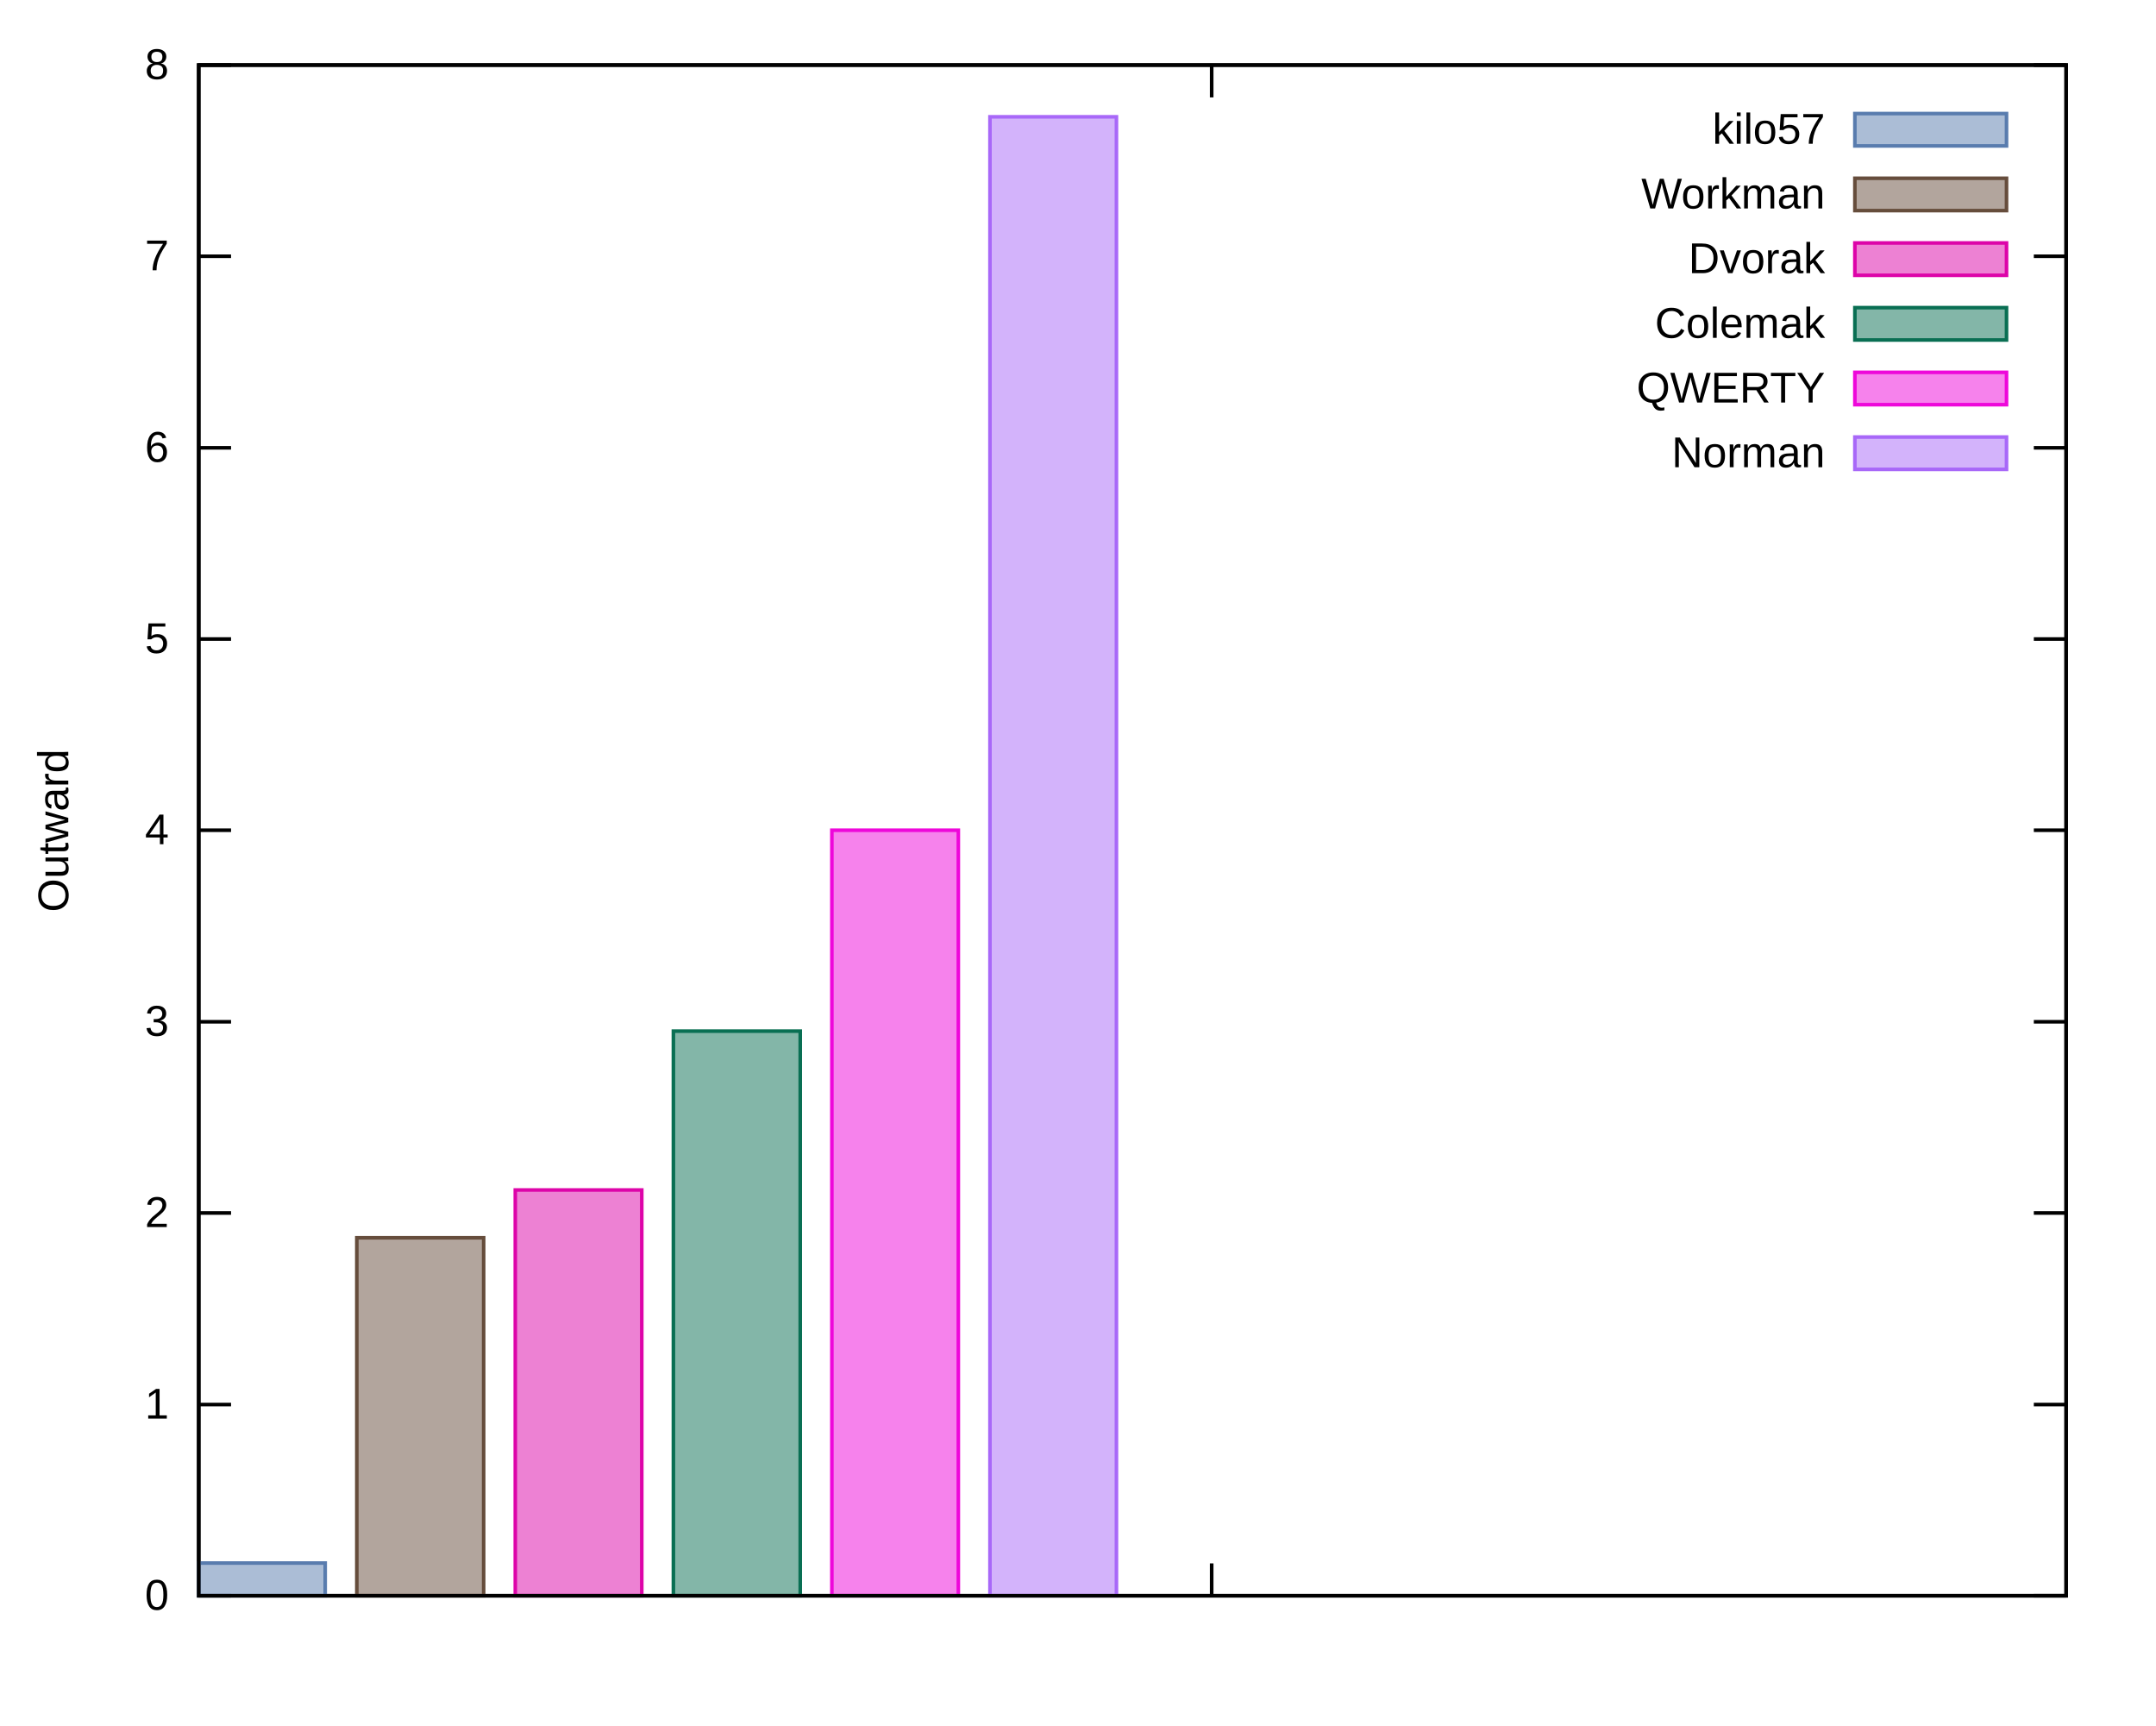
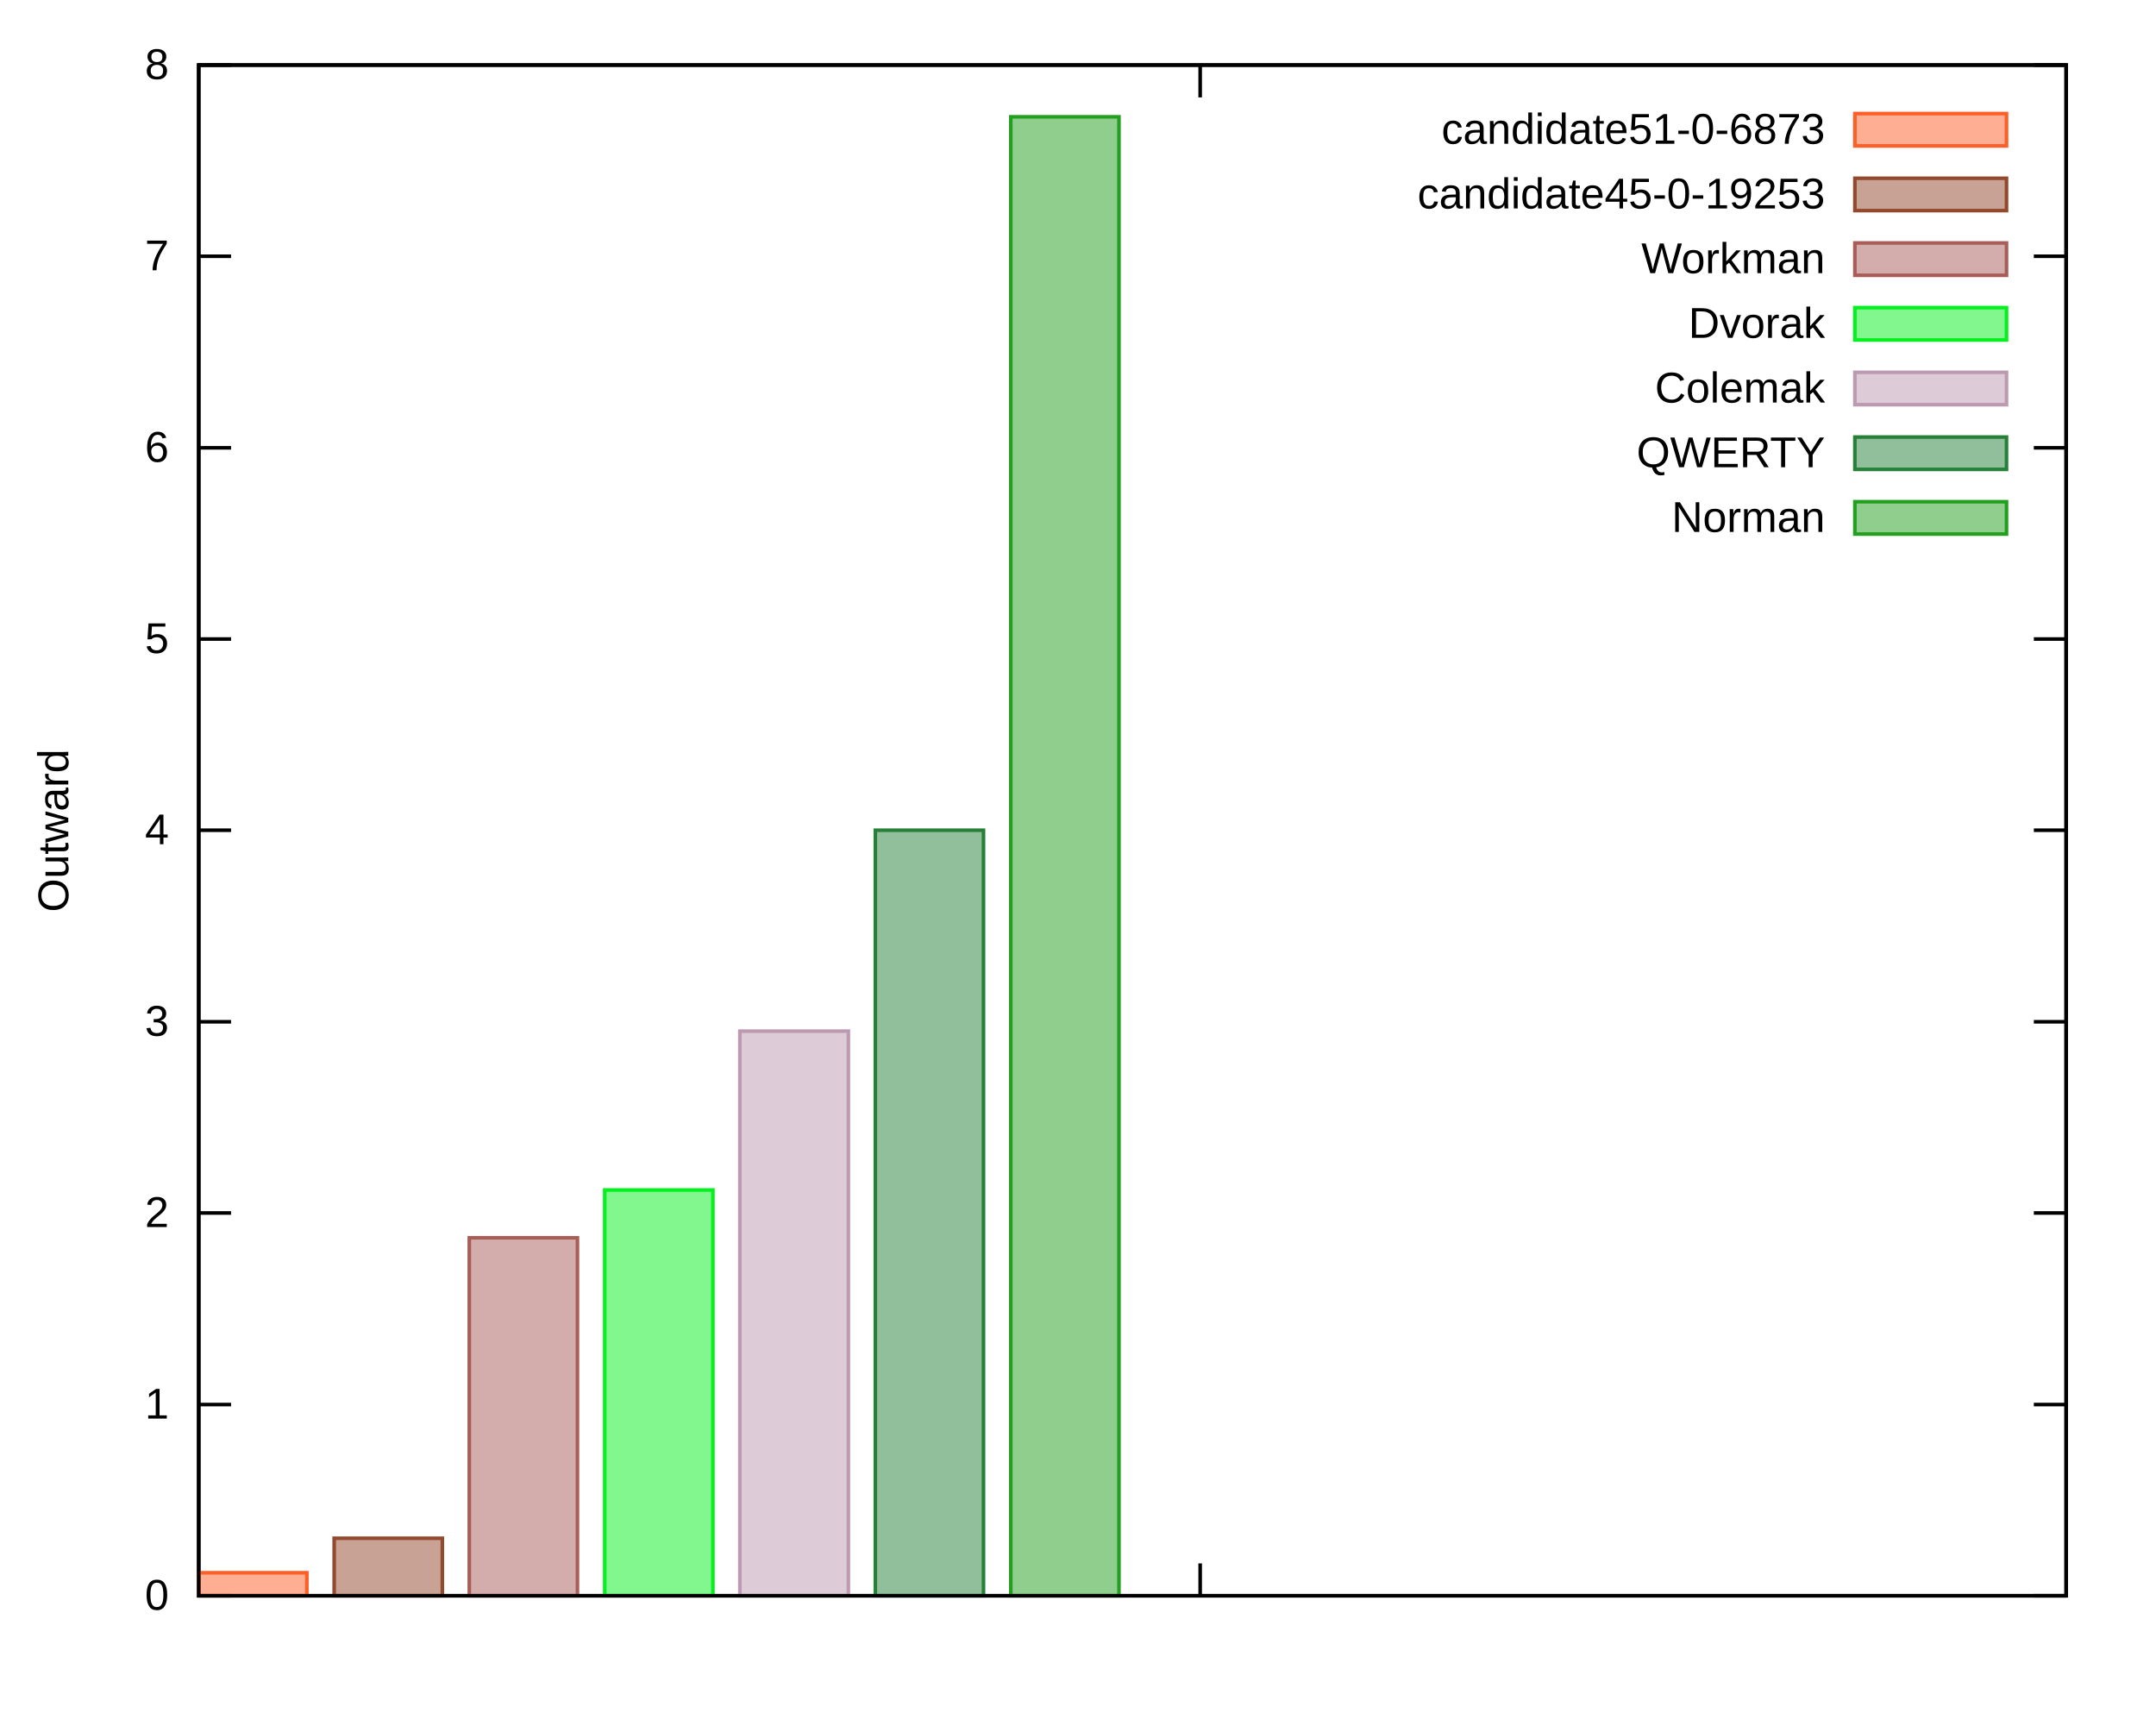
<svg xmlns="http://www.w3.org/2000/svg" xmlns:xlink="http://www.w3.org/1999/xlink" width="600" height="480" viewBox="0 0 600 480">
  <g id="gnuplot_canvas">
    <rect x="0" y="0" width="600" height="480" fill="none" />
    <defs>
      <circle id="gpDot" r="0.5" stroke-width="0.5" stroke="currentColor" />
      <path id="gpPt0" stroke-width="0.222" stroke="currentColor" d="M-1,0 h2 M0,-1 v2" />
      <path id="gpPt1" stroke-width="0.222" stroke="currentColor" d="M-1,-1 L1,1 M1,-1 L-1,1" />
      <path id="gpPt2" stroke-width="0.222" stroke="currentColor" d="M-1,0 L1,0 M0,-1 L0,1 M-1,-1 L1,1 M-1,1 L1,-1" />
      <rect id="gpPt3" stroke-width="0.222" stroke="currentColor" x="-1" y="-1" width="2" height="2" />
      <rect id="gpPt4" stroke-width="0.222" stroke="currentColor" fill="currentColor" x="-1" y="-1" width="2" height="2" />
      <circle id="gpPt5" stroke-width="0.222" stroke="currentColor" cx="0" cy="0" r="1" />
      <use xlink:href="#gpPt5" id="gpPt6" fill="currentColor" stroke="none" />
      <path id="gpPt7" stroke-width="0.222" stroke="currentColor" d="M0,-1.33 L-1.33,0.67 L1.33,0.67 z" />
      <use xlink:href="#gpPt7" id="gpPt8" fill="currentColor" stroke="none" />
      <use xlink:href="#gpPt7" id="gpPt9" stroke="currentColor" transform="rotate(180)" />
      <use xlink:href="#gpPt9" id="gpPt10" fill="currentColor" stroke="none" />
      <use xlink:href="#gpPt3" id="gpPt11" stroke="currentColor" transform="rotate(45)" />
      <use xlink:href="#gpPt11" id="gpPt12" fill="currentColor" stroke="none" />
      <path id="gpPt13" stroke-width="0.222" stroke="currentColor" d="M0,1.330 L1.265,0.411 L0.782,-1.067 L-0.782,-1.076 L-1.265,0.411 z" />
      <use xlink:href="#gpPt13" id="gpPt14" fill="currentColor" stroke="none" />
      <filter id="textbox" filterUnits="objectBoundingBox" x="0" y="0" height="1" width="1">
        <feFlood flood-color="white" flood-opacity="1" result="bgnd" />
        <feComposite in="SourceGraphic" in2="bgnd" operator="atop" />
      </filter>
      <filter id="greybox" filterUnits="objectBoundingBox" x="0" y="0" height="1" width="1">
        <feFlood flood-color="lightgrey" flood-opacity="1" result="grey" />
        <feComposite in="SourceGraphic" in2="grey" operator="atop" />
      </filter>
    </defs>
    <g fill="none" color="white" stroke="currentColor" stroke-width="1.00" stroke-linecap="butt" stroke-linejoin="miter">
</g>
    <g fill="none" color="black" stroke="currentColor" stroke-width="1.00" stroke-linecap="butt" stroke-linejoin="miter">
      <path stroke="black" d="M55.3,444.0 L64.3,444.0 M575.0,444.0 L566.0,444.0  " />
      <g transform="translate(47.0,447.9)" stroke="none" fill="black" font-family="Arial" font-size="12.00" text-anchor="end">
        <text>
          <tspan font-family="Arial"> 0</tspan>
        </text>
      </g>
    </g>
    <g fill="none" color="black" stroke="currentColor" stroke-width="1.00" stroke-linecap="butt" stroke-linejoin="miter">
      <path stroke="black" d="M55.3,390.8 L64.3,390.8 M575.0,390.8 L566.0,390.8  " />
      <g transform="translate(47.0,394.7)" stroke="none" fill="black" font-family="Arial" font-size="12.00" text-anchor="end">
        <text>
          <tspan font-family="Arial"> 1</tspan>
        </text>
      </g>
    </g>
    <g fill="none" color="black" stroke="currentColor" stroke-width="1.00" stroke-linecap="butt" stroke-linejoin="miter">
      <path stroke="black" d="M55.3,337.5 L64.3,337.5 M575.0,337.5 L566.0,337.5  " />
      <g transform="translate(47.0,341.4)" stroke="none" fill="black" font-family="Arial" font-size="12.00" text-anchor="end">
        <text>
          <tspan font-family="Arial"> 2</tspan>
        </text>
      </g>
    </g>
    <g fill="none" color="black" stroke="currentColor" stroke-width="1.00" stroke-linecap="butt" stroke-linejoin="miter">
      <path stroke="black" d="M55.3,284.3 L64.3,284.3 M575.0,284.3 L566.0,284.3  " />
      <g transform="translate(47.0,288.2)" stroke="none" fill="black" font-family="Arial" font-size="12.00" text-anchor="end">
        <text>
          <tspan font-family="Arial"> 3</tspan>
        </text>
      </g>
    </g>
    <g fill="none" color="black" stroke="currentColor" stroke-width="1.00" stroke-linecap="butt" stroke-linejoin="miter">
      <path stroke="black" d="M55.3,231.0 L64.3,231.0 M575.0,231.0 L566.0,231.0  " />
      <g transform="translate(47.0,234.9)" stroke="none" fill="black" font-family="Arial" font-size="12.00" text-anchor="end">
        <text>
          <tspan font-family="Arial"> 4</tspan>
        </text>
      </g>
    </g>
    <g fill="none" color="black" stroke="currentColor" stroke-width="1.00" stroke-linecap="butt" stroke-linejoin="miter">
      <path stroke="black" d="M55.3,177.8 L64.3,177.8 M575.0,177.8 L566.0,177.8  " />
      <g transform="translate(47.0,181.7)" stroke="none" fill="black" font-family="Arial" font-size="12.00" text-anchor="end">
        <text>
          <tspan font-family="Arial"> 5</tspan>
        </text>
      </g>
    </g>
    <g fill="none" color="black" stroke="currentColor" stroke-width="1.00" stroke-linecap="butt" stroke-linejoin="miter">
      <path stroke="black" d="M55.3,124.6 L64.3,124.6 M575.0,124.6 L566.0,124.6  " />
      <g transform="translate(47.0,128.5)" stroke="none" fill="black" font-family="Arial" font-size="12.00" text-anchor="end">
        <text>
          <tspan font-family="Arial"> 6</tspan>
        </text>
      </g>
    </g>
    <g fill="none" color="black" stroke="currentColor" stroke-width="1.00" stroke-linecap="butt" stroke-linejoin="miter">
      <path stroke="black" d="M55.3,71.3 L64.3,71.3 M575.0,71.3 L566.0,71.3  " />
      <g transform="translate(47.0,75.2)" stroke="none" fill="black" font-family="Arial" font-size="12.00" text-anchor="end">
        <text>
          <tspan font-family="Arial"> 7</tspan>
        </text>
      </g>
    </g>
    <g fill="none" color="black" stroke="currentColor" stroke-width="1.00" stroke-linecap="butt" stroke-linejoin="miter">
      <path stroke="black" d="M55.3,18.1 L64.3,18.1 M575.0,18.1 L566.0,18.1  " />
      <g transform="translate(47.0,22.0)" stroke="none" fill="black" font-family="Arial" font-size="12.00" text-anchor="end">
        <text>
          <tspan font-family="Arial"> 8</tspan>
        </text>
      </g>
    </g>
    <g fill="none" color="black" stroke="currentColor" stroke-width="1.00" stroke-linecap="butt" stroke-linejoin="miter">
-       <path stroke="black" d="M337.2,444.0 L337.2,435.0 M337.2,18.1 L337.2,27.1  " />
-       <g transform="translate(337.2,465.9)" stroke="none" fill="black" font-family="Arial" font-size="12.00" text-anchor="middle">
+       <path stroke="black" d="M334.0,444.0 L334.0,435.0 M334.0,18.1 L334.0,27.1  " />
+       <g transform="translate(334.0,465.9)" stroke="none" fill="black" font-family="Arial" font-size="12.00" text-anchor="middle">
        <text />
      </g>
    </g>
    <g fill="none" color="black" stroke="currentColor" stroke-width="1.00" stroke-linecap="butt" stroke-linejoin="miter">
</g>
    <g fill="none" color="black" stroke="currentColor" stroke-width="1.00" stroke-linecap="butt" stroke-linejoin="miter">
      <path stroke="black" d="M55.3,18.1 L55.3,444.0 L575.0,444.0 L575.0,18.1 L55.3,18.1 Z  " />
    </g>
    <g fill="none" color="black" stroke="currentColor" stroke-width="1.00" stroke-linecap="butt" stroke-linejoin="miter">
      <g transform="translate(19.0,231.1) rotate(270)" stroke="none" fill="black" font-family="Arial" font-size="12.00" text-anchor="middle">
        <text>
          <tspan font-family="Arial">Outward</tspan>
        </text>
      </g>
    </g>
    <g fill="none" color="black" stroke="currentColor" stroke-width="1.00" stroke-linecap="butt" stroke-linejoin="miter">
</g>
    <g id="gnuplot_plot_1">
      <g fill="none" color="black" stroke="currentColor" stroke-width="1.00" stroke-linecap="butt" stroke-linejoin="miter">
        <g transform="translate(507.9,40.0)" stroke="none" fill="black" font-family="Arial" font-size="12.00" text-anchor="end">
          <text>
-             <tspan font-family="Arial">kilo57</tspan>
-           </text>
-         </g>
-       </g>
-       <g fill="none" color="black" stroke="currentColor" stroke-width="1.00" stroke-linecap="butt" stroke-linejoin="miter">
-         <g stroke="none" shape-rendering="crispEdges">
-           <polygon fill="rgb( 89, 124, 174)" fill-opacity="0.5" points="516.2,40.6 558.4,40.6 558.4,31.6 516.2,31.6 " />
-         </g>
-         <path stroke="rgb( 89, 124, 174)" d="M516.2,40.6 L558.4,40.6 L558.4,31.6 L516.2,31.6 L516.2,40.6 Z  " />
-       </g>
-       <g fill="none" color="black" stroke="currentColor" stroke-width="1.00" stroke-linecap="butt" stroke-linejoin="miter">
-         <g stroke="none" shape-rendering="crispEdges">
-           <polygon fill="rgb( 89, 124, 174)" fill-opacity="0.5" points="55.3,444.0 90.6,444.0 90.6,434.8 55.3,434.8 " />
-         </g>
-         <path stroke="rgb( 89, 124, 174)" d="M55.3,444.0 L55.3,434.9 L90.5,434.9 L90.5,444.0 L55.3,444.0 Z  " />
+             <tspan font-family="Arial">candidate51-0-6873</tspan>
+           </text>
+         </g>
+       </g>
+       <g fill="none" color="black" stroke="currentColor" stroke-width="1.00" stroke-linecap="butt" stroke-linejoin="miter">
+         <g stroke="none" shape-rendering="crispEdges">
+           <polygon fill="rgb(254,  94,  39)" fill-opacity="0.5" points="516.2,40.6 558.4,40.6 558.4,31.6 516.2,31.6 " />
+         </g>
+         <path stroke="rgb(254,  94,  39)" d="M516.2,40.6 L558.4,40.6 L558.4,31.6 L516.2,31.6 L516.2,40.6 Z  " />
+       </g>
+       <g fill="none" color="black" stroke="currentColor" stroke-width="1.00" stroke-linecap="butt" stroke-linejoin="miter">
+         <g stroke="none" shape-rendering="crispEdges">
+           <polygon fill="rgb(254,  94,  39)" fill-opacity="0.5" points="55.3,444.0 85.5,444.0 85.5,437.5 55.3,437.5 " />
+         </g>
+         <path stroke="rgb(254,  94,  39)" d="M55.3,444.0 L55.3,437.6 L85.4,437.6 L85.4,444.0 L55.3,444.0 Z  " />
      </g>
    </g>
    <g id="gnuplot_plot_2">
      <g fill="none" color="black" stroke="currentColor" stroke-width="1.00" stroke-linecap="butt" stroke-linejoin="miter">
        <g transform="translate(507.9,58.0)" stroke="none" fill="black" font-family="Arial" font-size="12.00" text-anchor="end">
          <text>
+             <tspan font-family="Arial">candidate45-0-19253</tspan>
+           </text>
+         </g>
+       </g>
+       <g fill="none" color="black" stroke="currentColor" stroke-width="1.00" stroke-linecap="butt" stroke-linejoin="miter">
+         <g stroke="none" shape-rendering="crispEdges">
+           <polygon fill="rgb(146,  73,  45)" fill-opacity="0.5" points="516.2,58.6 558.4,58.6 558.4,49.6 516.2,49.6 " />
+         </g>
+         <path stroke="rgb(146,  73,  45)" d="M516.2,58.6 L558.4,58.6 L558.4,49.6 L516.2,49.6 L516.2,58.6 Z  " />
+       </g>
+       <g fill="none" color="black" stroke="currentColor" stroke-width="1.00" stroke-linecap="butt" stroke-linejoin="miter">
+         <g stroke="none" shape-rendering="crispEdges">
+           <polygon fill="rgb(146,  73,  45)" fill-opacity="0.5" points="93.0,444.0 123.2,444.0 123.2,427.9 93.0,427.9 " />
+         </g>
+         <path stroke="rgb(146,  73,  45)" d="M93.0,444.0 L93.0,428.0 L123.1,428.0 L123.1,444.0 L93.0,444.0 Z  " />
+       </g>
+     </g>
+     <g id="gnuplot_plot_3">
+       <g fill="none" color="black" stroke="currentColor" stroke-width="1.00" stroke-linecap="butt" stroke-linejoin="miter">
+         <g transform="translate(507.9,76.0)" stroke="none" fill="black" font-family="Arial" font-size="12.00" text-anchor="end">
+           <text>
            <tspan font-family="Arial">Workman</tspan>
          </text>
        </g>
      </g>
      <g fill="none" color="black" stroke="currentColor" stroke-width="1.00" stroke-linecap="butt" stroke-linejoin="miter">
        <g stroke="none" shape-rendering="crispEdges">
-           <polygon fill="rgb(102,  77,  60)" fill-opacity="0.5" points="516.2,58.6 558.4,58.6 558.4,49.6 516.2,49.6 " />
-         </g>
-         <path stroke="rgb(102,  77,  60)" d="M516.2,58.6 L558.4,58.6 L558.4,49.6 L516.2,49.6 L516.2,58.6 Z  " />
-       </g>
-       <g fill="none" color="black" stroke="currentColor" stroke-width="1.00" stroke-linecap="butt" stroke-linejoin="miter">
-         <g stroke="none" shape-rendering="crispEdges">
-           <polygon fill="rgb(102,  77,  60)" fill-opacity="0.5" points="99.3,444.0 134.7,444.0 134.7,344.3 99.3,344.3 " />
-         </g>
-         <path stroke="rgb(102,  77,  60)" d="M99.3,444.0 L99.3,344.4 L134.6,344.4 L134.6,444.0 L99.3,444.0 Z  " />
-       </g>
-     </g>
-     <g id="gnuplot_plot_3">
-       <g fill="none" color="black" stroke="currentColor" stroke-width="1.00" stroke-linecap="butt" stroke-linejoin="miter">
-         <g transform="translate(507.9,76.0)" stroke="none" fill="black" font-family="Arial" font-size="12.00" text-anchor="end">
+           <polygon fill="rgb(169,  93,  88)" fill-opacity="0.5" points="516.2,76.6 558.4,76.6 558.4,67.6 516.2,67.6 " />
+         </g>
+         <path stroke="rgb(169,  93,  88)" d="M516.2,76.6 L558.4,76.6 L558.4,67.6 L516.2,67.6 L516.2,76.6 Z  " />
+       </g>
+       <g fill="none" color="black" stroke="currentColor" stroke-width="1.00" stroke-linecap="butt" stroke-linejoin="miter">
+         <g stroke="none" shape-rendering="crispEdges">
+           <polygon fill="rgb(169,  93,  88)" fill-opacity="0.5" points="130.6,444.0 160.8,444.0 160.8,344.3 130.6,344.3 " />
+         </g>
+         <path stroke="rgb(169,  93,  88)" d="M130.6,444.0 L130.6,344.4 L160.7,344.4 L160.7,444.0 L130.6,444.0 Z  " />
+       </g>
+     </g>
+     <g id="gnuplot_plot_4">
+       <g fill="none" color="black" stroke="currentColor" stroke-width="1.00" stroke-linecap="butt" stroke-linejoin="miter">
+         <g transform="translate(507.9,94.0)" stroke="none" fill="black" font-family="Arial" font-size="12.00" text-anchor="end">
          <text>
            <tspan font-family="Arial">Dvorak</tspan>
          </text>
        </g>
      </g>
      <g fill="none" color="black" stroke="currentColor" stroke-width="1.00" stroke-linecap="butt" stroke-linejoin="miter">
        <g stroke="none" shape-rendering="crispEdges">
-           <polygon fill="rgb(221,   4, 169)" fill-opacity="0.5" points="516.2,76.6 558.4,76.6 558.4,67.6 516.2,67.6 " />
-         </g>
-         <path stroke="rgb(221,   4, 169)" d="M516.2,76.6 L558.4,76.6 L558.4,67.6 L516.2,67.6 L516.2,76.6 Z  " />
-       </g>
-       <g fill="none" color="black" stroke="currentColor" stroke-width="1.00" stroke-linecap="butt" stroke-linejoin="miter">
-         <g stroke="none" shape-rendering="crispEdges">
-           <polygon fill="rgb(221,   4, 169)" fill-opacity="0.5" points="143.4,444.0 178.7,444.0 178.7,331.0 143.4,331.0 " />
-         </g>
-         <path stroke="rgb(221,   4, 169)" d="M143.4,444.0 L143.4,331.1 L178.6,331.1 L178.6,444.0 L143.4,444.0 Z  " />
-       </g>
-     </g>
-     <g id="gnuplot_plot_4">
-       <g fill="none" color="black" stroke="currentColor" stroke-width="1.00" stroke-linecap="butt" stroke-linejoin="miter">
-         <g transform="translate(507.9,94.0)" stroke="none" fill="black" font-family="Arial" font-size="12.00" text-anchor="end">
+           <polygon fill="rgb(  5, 240,  31)" fill-opacity="0.5" points="516.2,94.6 558.4,94.6 558.4,85.6 516.2,85.6 " />
+         </g>
+         <path stroke="rgb(  5, 240,  31)" d="M516.2,94.6 L558.4,94.6 L558.4,85.6 L516.2,85.6 L516.2,94.6 Z  " />
+       </g>
+       <g fill="none" color="black" stroke="currentColor" stroke-width="1.00" stroke-linecap="butt" stroke-linejoin="miter">
+         <g stroke="none" shape-rendering="crispEdges">
+           <polygon fill="rgb(  5, 240,  31)" fill-opacity="0.5" points="168.3,444.0 198.5,444.0 198.5,331.0 168.3,331.0 " />
+         </g>
+         <path stroke="rgb(  5, 240,  31)" d="M168.3,444.0 L168.3,331.1 L198.4,331.1 L198.4,444.0 L168.3,444.0 Z  " />
+       </g>
+     </g>
+     <g id="gnuplot_plot_5">
+       <g fill="none" color="black" stroke="currentColor" stroke-width="1.00" stroke-linecap="butt" stroke-linejoin="miter">
+         <g transform="translate(507.9,112.0)" stroke="none" fill="black" font-family="Arial" font-size="12.00" text-anchor="end">
          <text>
            <tspan font-family="Arial">Colemak</tspan>
          </text>
        </g>
      </g>
      <g fill="none" color="black" stroke="currentColor" stroke-width="1.00" stroke-linecap="butt" stroke-linejoin="miter">
        <g stroke="none" shape-rendering="crispEdges">
-           <polygon fill="rgb(  9, 111,  83)" fill-opacity="0.5" points="516.2,94.6 558.4,94.6 558.4,85.6 516.2,85.6 " />
-         </g>
-         <path stroke="rgb(  9, 111,  83)" d="M516.2,94.6 L558.4,94.6 L558.4,85.6 L516.2,85.6 L516.2,94.6 Z  " />
-       </g>
-       <g fill="none" color="black" stroke="currentColor" stroke-width="1.00" stroke-linecap="butt" stroke-linejoin="miter">
-         <g stroke="none" shape-rendering="crispEdges">
-           <polygon fill="rgb(  9, 111,  83)" fill-opacity="0.5" points="187.4,444.0 222.8,444.0 222.8,286.8 187.4,286.8 " />
-         </g>
-         <path stroke="rgb(  9, 111,  83)" d="M187.4,444.0 L187.4,286.9 L222.7,286.9 L222.7,444.0 L187.4,444.0 Z  " />
-       </g>
-     </g>
-     <g id="gnuplot_plot_5">
-       <g fill="none" color="black" stroke="currentColor" stroke-width="1.00" stroke-linecap="butt" stroke-linejoin="miter">
-         <g transform="translate(507.9,112.0)" stroke="none" fill="black" font-family="Arial" font-size="12.00" text-anchor="end">
+           <polygon fill="rgb(188, 154, 177)" fill-opacity="0.5" points="516.2,112.6 558.4,112.6 558.4,103.6 516.2,103.6 " />
+         </g>
+         <path stroke="rgb(188, 154, 177)" d="M516.2,112.6 L558.4,112.6 L558.4,103.6 L516.2,103.6 L516.2,112.6 Z  " />
+       </g>
+       <g fill="none" color="black" stroke="currentColor" stroke-width="1.00" stroke-linecap="butt" stroke-linejoin="miter">
+         <g stroke="none" shape-rendering="crispEdges">
+           <polygon fill="rgb(188, 154, 177)" fill-opacity="0.5" points="205.9,444.0 236.2,444.0 236.2,286.8 205.9,286.8 " />
+         </g>
+         <path stroke="rgb(188, 154, 177)" d="M205.9,444.0 L205.9,286.9 L236.1,286.9 L236.1,444.0 L205.9,444.0 Z  " />
+       </g>
+     </g>
+     <g id="gnuplot_plot_6">
+       <g fill="none" color="black" stroke="currentColor" stroke-width="1.00" stroke-linecap="butt" stroke-linejoin="miter">
+         <g transform="translate(507.9,130.0)" stroke="none" fill="black" font-family="Arial" font-size="12.00" text-anchor="end">
          <text>
            <tspan font-family="Arial">QWERTY</tspan>
          </text>
        </g>
      </g>
      <g fill="none" color="black" stroke="currentColor" stroke-width="1.00" stroke-linecap="butt" stroke-linejoin="miter">
        <g stroke="none" shape-rendering="crispEdges">
-           <polygon fill="rgb(238,   7, 218)" fill-opacity="0.5" points="516.2,112.6 558.4,112.6 558.4,103.6 516.2,103.6 " />
-         </g>
-         <path stroke="rgb(238,   7, 218)" d="M516.2,112.6 L558.4,112.6 L558.4,103.6 L516.2,103.6 L516.2,112.6 Z  " />
-       </g>
-       <g fill="none" color="black" stroke="currentColor" stroke-width="1.00" stroke-linecap="butt" stroke-linejoin="miter">
-         <g stroke="none" shape-rendering="crispEdges">
-           <polygon fill="rgb(238,   7, 218)" fill-opacity="0.5" points="231.5,444.0 266.8,444.0 266.8,230.9 231.5,230.9 " />
-         </g>
-         <path stroke="rgb(238,   7, 218)" d="M231.5,444.0 L231.5,231.0 L266.7,231.0 L266.7,444.0 L231.5,444.0 Z  " />
-       </g>
-     </g>
-     <g id="gnuplot_plot_6">
-       <g fill="none" color="black" stroke="currentColor" stroke-width="1.00" stroke-linecap="butt" stroke-linejoin="miter">
-         <g transform="translate(507.9,130.0)" stroke="none" fill="black" font-family="Arial" font-size="12.00" text-anchor="end">
+           <polygon fill="rgb( 39, 128,  56)" fill-opacity="0.5" points="516.2,130.6 558.4,130.6 558.4,121.6 516.2,121.6 " />
+         </g>
+         <path stroke="rgb( 39, 128,  56)" d="M516.2,130.6 L558.4,130.6 L558.4,121.6 L516.2,121.6 L516.2,130.6 Z  " />
+       </g>
+       <g fill="none" color="black" stroke="currentColor" stroke-width="1.00" stroke-linecap="butt" stroke-linejoin="miter">
+         <g stroke="none" shape-rendering="crispEdges">
+           <polygon fill="rgb( 39, 128,  56)" fill-opacity="0.5" points="243.6,444.0 273.8,444.0 273.8,230.9 243.6,230.9 " />
+         </g>
+         <path stroke="rgb( 39, 128,  56)" d="M243.6,444.0 L243.6,231.0 L273.7,231.0 L273.7,444.0 L243.6,444.0 Z  " />
+       </g>
+     </g>
+     <g id="gnuplot_plot_7">
+       <g fill="none" color="black" stroke="currentColor" stroke-width="1.00" stroke-linecap="butt" stroke-linejoin="miter">
+         <g transform="translate(507.9,148.0)" stroke="none" fill="black" font-family="Arial" font-size="12.00" text-anchor="end">
          <text>
            <tspan font-family="Arial">Norman</tspan>
          </text>
        </g>
      </g>
      <g fill="none" color="black" stroke="currentColor" stroke-width="1.00" stroke-linecap="butt" stroke-linejoin="miter">
        <g stroke="none" shape-rendering="crispEdges">
-           <polygon fill="rgb(168, 104, 248)" fill-opacity="0.5" points="516.2,130.6 558.4,130.6 558.4,121.6 516.2,121.6 " />
-         </g>
-         <path stroke="rgb(168, 104, 248)" d="M516.2,130.6 L558.4,130.6 L558.4,121.6 L516.2,121.6 L516.2,130.6 Z  " />
-       </g>
-       <g fill="none" color="black" stroke="currentColor" stroke-width="1.00" stroke-linecap="butt" stroke-linejoin="miter">
-         <g stroke="none" shape-rendering="crispEdges">
-           <polygon fill="rgb(168, 104, 248)" fill-opacity="0.5" points="275.5,444.0 310.8,444.0 310.8,32.4 275.5,32.4 " />
-         </g>
-         <path stroke="rgb(168, 104, 248)" d="M275.5,444.0 L275.5,32.5 L310.7,32.5 L310.7,444.0 L275.5,444.0 Z  " />
-       </g>
-     </g>
-     <g id="gnuplot_plot_7">
+           <polygon fill="rgb( 34, 159,  31)" fill-opacity="0.5" points="516.2,148.6 558.4,148.6 558.4,139.6 516.2,139.6 " />
+         </g>
+         <path stroke="rgb( 34, 159,  31)" d="M516.2,148.6 L558.4,148.6 L558.4,139.6 L516.2,139.6 L516.2,148.6 Z  " />
+       </g>
+       <g fill="none" color="black" stroke="currentColor" stroke-width="1.00" stroke-linecap="butt" stroke-linejoin="miter">
+         <g stroke="none" shape-rendering="crispEdges">
+           <polygon fill="rgb( 34, 159,  31)" fill-opacity="0.5" points="281.3,444.0 311.5,444.0 311.5,32.4 281.3,32.4 " />
+         </g>
+         <path stroke="rgb( 34, 159,  31)" d="M281.3,444.0 L281.3,32.5 L311.4,32.5 L311.4,444.0 L281.3,444.0 Z  " />
+       </g>
+     </g>
+     <g id="gnuplot_plot_8">
      <g fill="none" color="black" stroke="currentColor" stroke-width="1.00" stroke-linecap="butt" stroke-linejoin="miter">
</g>
    </g>
    <g fill="none" color="white" stroke="rgb(  0,   0,   0)" stroke-width="2.00" stroke-linecap="butt" stroke-linejoin="miter">
</g>
    <g fill="none" color="black" stroke="currentColor" stroke-width="2.00" stroke-linecap="butt" stroke-linejoin="miter">
</g>
    <g fill="none" color="black" stroke="black" stroke-width="1.00" stroke-linecap="butt" stroke-linejoin="miter">
</g>
    <g fill="none" color="black" stroke="currentColor" stroke-width="1.00" stroke-linecap="butt" stroke-linejoin="miter">
      <path stroke="black" d="M55.3,18.1 L55.3,444.0 L575.0,444.0 L575.0,18.1 L55.3,18.1 Z  " />
    </g>
    <g fill="none" color="black" stroke="currentColor" stroke-width="1.00" stroke-linecap="butt" stroke-linejoin="miter">
</g>
  </g>
</svg>
